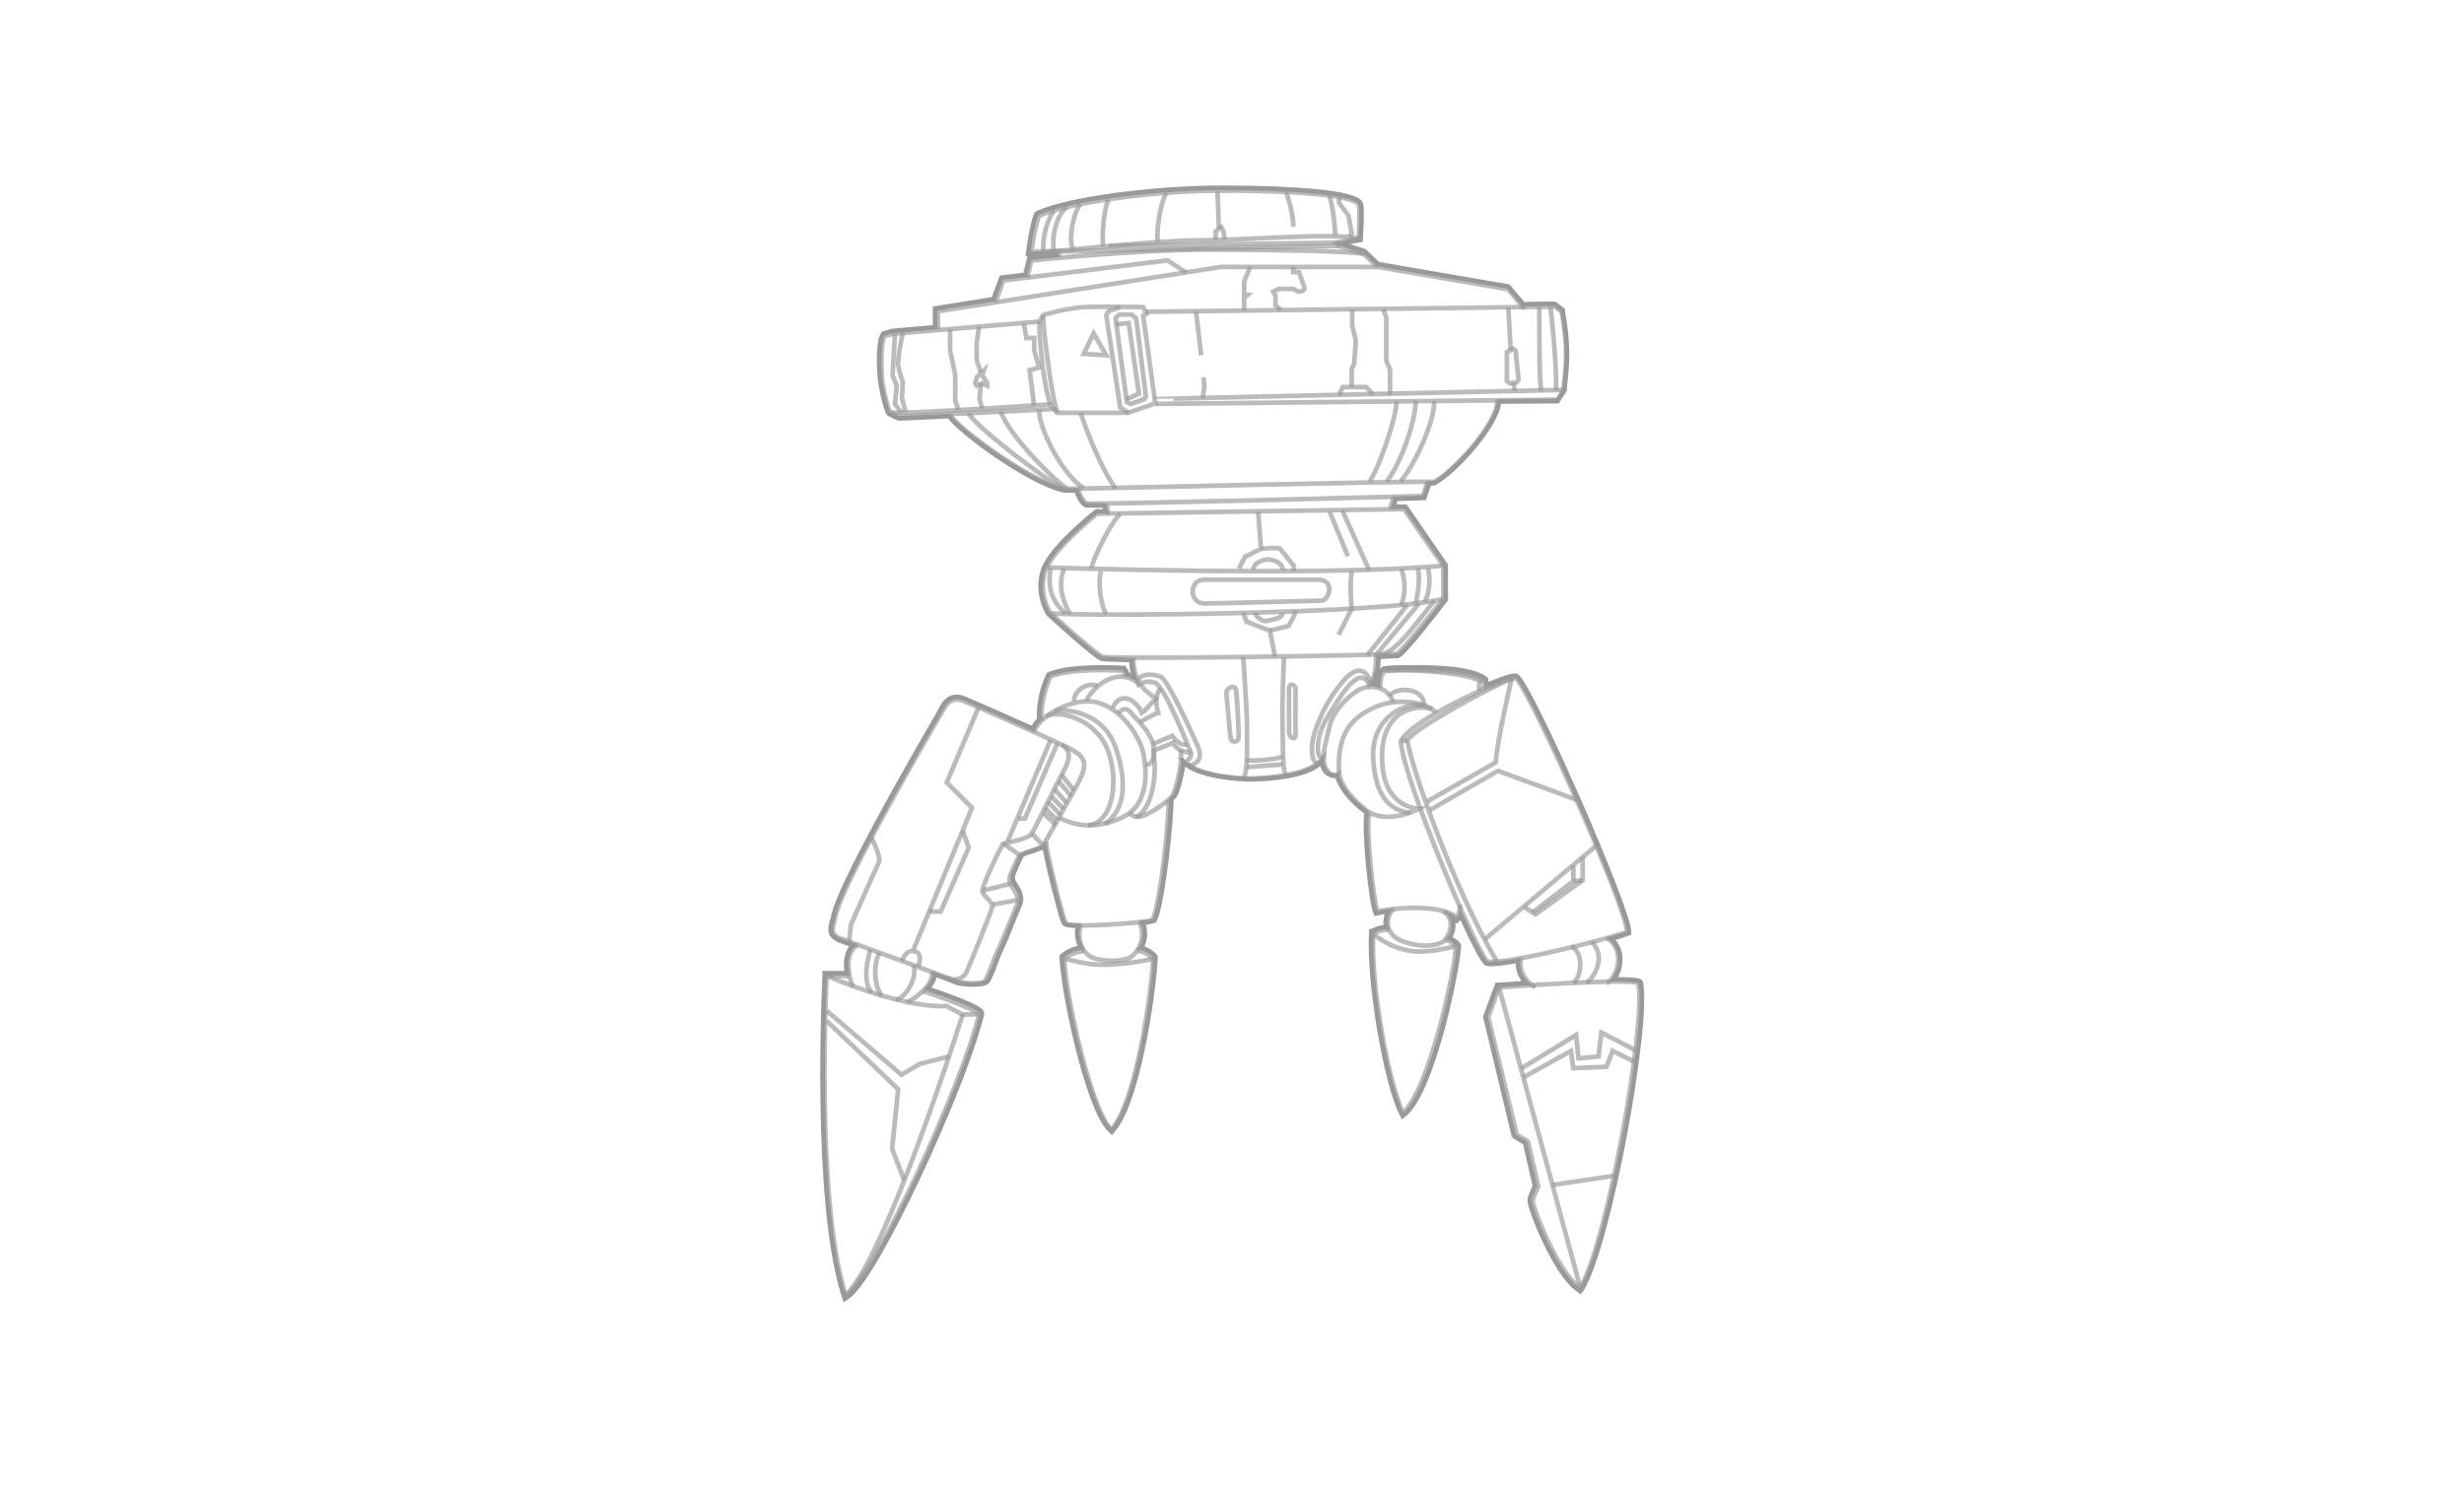
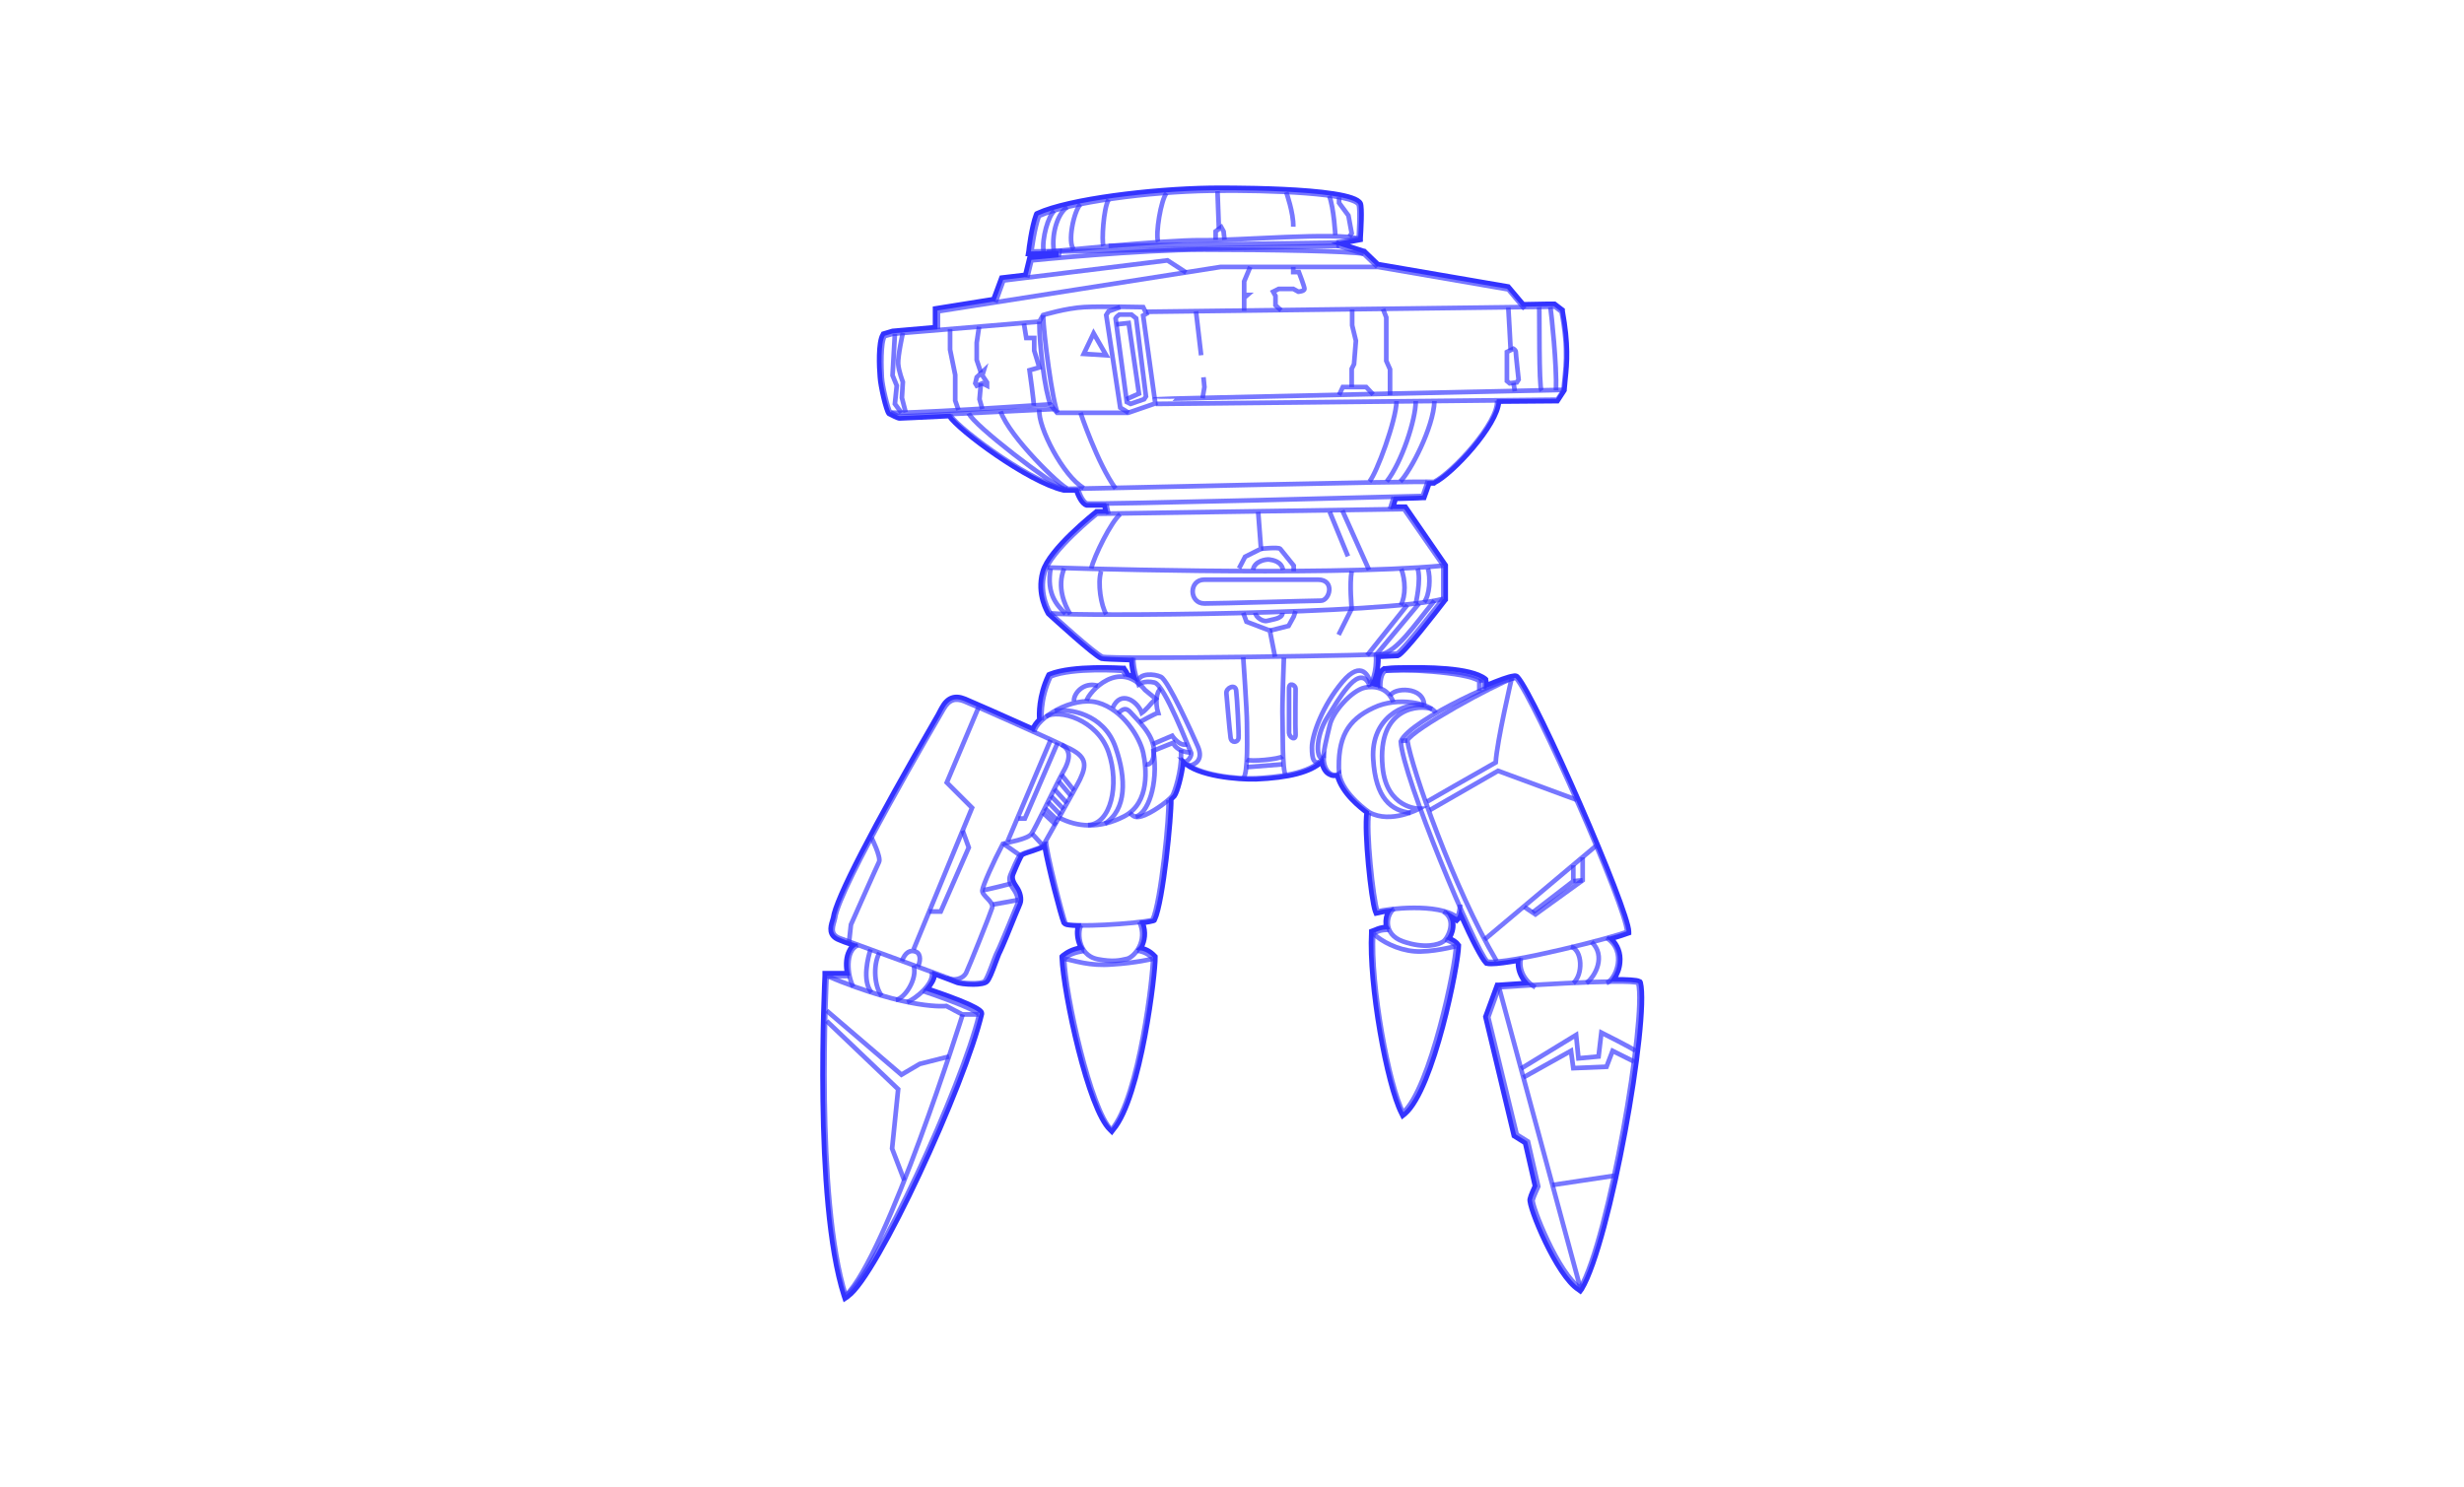
<svg id="bp-883" viewBox="0 0 527 318">
  <style type="text/css">
- 		.st0{fill:#fff6;stroke:#999;stroke-miterlimit:10;}
- 		.st1{fill:none;stroke:#999a;stroke-miterlimit:10;}
+ 		.st0{fill:#fff6;stroke:#33f;stroke-miterlimit:10;}
+ 		.st1{fill:none;stroke:#33fa;stroke-miterlimit:10;}
</style>
  <g>
    <path class="st0" d="M350.9,210.2l-0.1-0.2l-0.2-0.1c-0.5-0.3-2.6-0.4-5.4-0.4c0.7-1,1.2-2.3,1.3-3.6c0.2-2-0.5-3.8-1.9-5.1   c1.9-0.5,3.2-1,3.5-1.1l0.3-0.1v-0.3c0-4.6-19.8-50-23.8-54.5v0c-0.2-0.3-0.6-0.3-1-0.2c-0.9,0.1-3.1,0.9-5.7,2   c0-0.4,0-0.9-0.1-1.2l0-0.1l-0.1-0.1c-3.2-2.5-12.8-2.5-18-2.4c-1.6,0-2.8,0.1-3.5,0.2L296,143c-1,0.6-1.3,2.1-1.3,3.5   c-0.4-0.1-0.8-0.1-1.1-0.2c0.6-1,1.3-3.2,1.2-5.8c2.4-0.1,4-0.2,4.2-0.2c1.3-0.5,8.1-9.3,10.1-11.9l0.1-0.1v-7.4l-8.6-12.5l-2.6,0   l0.5-1.7c2.5-0.1,4.4-0.1,5.8-0.2l0.3,0l1.1-3.1c0.4,0,0.8,0,0.9,0l0.1,0l0.1-0.1c4-2,13.5-12.3,13.8-17.4l12.5-0.1l1.5-2.3l0-0.1   c0.1-0.7,0.1-1.5,0.2-2.2c0.4-3.7,0.7-7.5-0.6-14.7l0-0.2l-1.7-1.3l-0.2,0c-0.1,0-2.6,0-6.5,0.1l-3.2-3.8l-27.9-4.8l-2.9-2.8   l-0.1,0l-5-1.6l4.3-0.8l0-0.4c0.1-1.5,0.4-6.5,0-7.4c-1.8-3.7-31.9-3.3-32.2-3.3c-12.5,0.2-30.1,2.3-36.9,5.4l-0.2,0.1l-0.1,0.2   c-1,2.7-1.6,7.6-1.6,7.8l-0.1,0.6l6-0.1l0,0.4c-3.3,0.3-5.4,0.5-5.4,0.5l-0.3,0l-0.9,3.7l-5.1,0.6l-1.7,4.6l-12.5,2v4l-9.1,0.8   l-2,0.6l-0.1,0.2c-1,1.6-0.8,6.9-0.6,9.1c0.1,1.8,1.3,7.1,1.9,7.8c0,0,0.1,0.1,0.2,0.1l0,0c1.7,0.9,2,0.9,2.1,0.9   c0.1,0,4.8-0.2,10.6-0.5c1.9,3,16.8,14.1,24.5,15.9l0.1,0c0.3,0,1.2,0,2.6,0c0.3,0.9,1.1,2.9,2.2,3.2c0.1,0,0.7,0,1.8,0   c0.6,0,1.2,0,2,0l0.3,1.3l-2,0l-0.1,0.1c-0.4,0.3-10.1,8-11.4,12.8c-1.4,4.9,1.1,8.8,1.2,9l0.1,0.1c1,0.9,9.6,8.8,11.3,9.5   c0.4,0.1,2.9,0.2,6.4,0.3c0,1.3,0.3,2.7,0.6,3.7c-0.5-0.3-1-0.5-1.4-0.6c-0.2-0.6-0.7-1.2-0.7-1.2l-0.1-0.2l-0.2,0   c-0.4,0-10.7-0.7-15.7,1.3l-0.2,0.1l-0.1,0.2c-2.1,4.4-2,8.4-1.9,9.4c-0.7,0.7-1.2,1.4-1.4,2c-6.2-2.8-13.3-5.9-14.5-6.4   c-2.2-0.9-3.8-0.3-5,1.9c-0.1,0.2-0.4,0.7-0.8,1.5c-14.2,24.5-21.9,39.5-22.4,43.4c-0.1,0.2-0.1,0.5-0.2,0.7   c-0.4,1.3-0.9,3.2,1.5,4.1c0.4,0.2,1.5,0.6,3,1.1c-0.5,0.4-0.8,1-1.1,1.7c-0.5,1.3-0.5,2.9-0.2,4.3h-4.8l0,0.5   c0,0.5-2.5,48,4.1,68.5l0.2,0.6l0.6-0.4c0,0,0,0,0.1-0.1l0,0c0,0,0,0,0,0c6.2-4.3,25-45.2,28.6-60.4l0-0.1c0-0.4,0-1.4-11.6-5.3   c0.8-1,1.5-2,1.5-3.1c2.5,0.9,4.2,1.6,4.5,1.7c0.6,0.3,2.2,0.5,3.8,0.5c1.3,0,2.5-0.2,2.9-0.6c0.5-0.5,1.1-2,1.9-4.2   c0.4-1,0.7-1.9,0.9-2.2c0.4-0.8,2.2-5.1,3.3-7.9c0.5-1.2,0.9-2.1,1-2.4c0.4-1,0-2.5-0.7-3.5c-0.6-0.9-1.2-1.8-0.8-2.8   c0.9-2.2,1.6-3.7,1.9-4.1c0.2-0.2,1.4-0.6,2.1-0.8c1.5-0.5,2.3-0.8,2.7-1.1c0.7,4.2,3.4,14.7,4.1,16.4l0.1,0.1l0.1,0.1   c0.3,0.3,1.4,0.4,2.9,0.4c-0.3,1-0.3,2.4,0.2,3.8c0.1,0.3,0.2,0.6,0.4,0.9c-1.7,0.3-2.9,0.9-3.9,1.7l-0.2,0.2l0,0.2   c0.3,7.7,5.6,32.5,10.3,36.9l0.4,0.4l0.3-0.4c6-7,9.1-33.9,9-36.9l0-0.2l-0.1-0.1c-1-1.1-2.2-1.6-3-1.7c0.1-0.1,0.1-0.2,0.2-0.3   c0.6-1.2,1-3,0.2-5.1c1.1-0.1,1.9-0.3,2.3-0.4l0.2-0.1l0.1-0.2c1.8-3.8,3.6-22.2,3.5-25.7c0.3-0.3,0.5-0.5,0.7-0.7   c0.6-0.8,1.6-4.4,1.9-7.3c3,3.1,11.8,3.8,15.5,3.7c7.1-0.3,11.7-1.5,14.1-3.7c0.2,1.3,0.8,2.3,1.7,2.7c0.5,0.3,1.1,0.3,1.6,0.2   c1,3.9,5.1,7,6.3,7.9c-0.6,4.2,0.9,18.5,1.8,21.1l0.2,0.5l0.5-0.1c0.5-0.1,1.2-0.3,2.2-0.4c-0.5,0.8-0.7,1.9-0.6,2.9   c0,0.1,0,0.3,0.1,0.5c-1.2,0.1-1.7,0.3-2.4,0.6l-0.8,0.3l0,0.3c-0.6,11.1,3.3,32.5,6.4,38.6l0.3,0.6l0.5-0.4   c6.2-5.3,11.5-32.2,11.5-36v-0.1l-0.1-0.1c-0.4-0.7-1.3-1.1-1.9-1.4c0.5-0.8,0.9-2,0.8-3.1c0-0.6-0.2-1.1-0.4-1.5   c0.3,0.2,0.6,0.3,0.9,0.5l0.3,0.3l0.3-0.3c0.2-0.2,0.4-0.5,0.5-0.9c2.4,5.4,4.5,9.4,5.4,10.3l0.1,0.1l0.1,0c0.3,0.1,0.6,0.1,1,0.1   c1.3,0,3.3-0.3,5.7-0.7c-0.2,1.7,0.5,3.5,1.7,4.8c-2.6,0.2-4.8,0.3-5.9,0.4l-0.3,0l-2.5,6.8l6.1,25.5l2.4,1.5l2.1,9.2   c-0.2,0.5-0.9,1.9-1.1,2.8c-0.4,1.5,5.7,16.5,10.4,19.4l0.4,0.3l0.3-0.4C344.4,265.7,352.8,218,350.9,210.2z" />
  </g>
  <g>
    <path class="st1" d="M189.2,71.9c-0.9,1.4-0.7,6.9-0.6,8.8c0.1,1.9,1.3,6.9,1.8,7.5c0.4,0.6,34.2-1.7,34.2-1.7l1.5,1.8h15.2l5.8-2   l-2.6-18.8l0.7-0.4l-0.7-1.4c0,0-8.8-0.2-12.6,0c-3.9,0.2-8.8,1.7-8.8,1.7l-0.8,1.4L191,71.4L189.2,71.9z" />
    <path class="st1" d="M222.3,68.8c0,5.5,1.2,14.9,2.4,17.8" />
    <path class="st1" d="M223.1,67.4c0.1,4.2,2,18.6,3.1,20.9" />
    <polyline class="st1" points="239.6,65.7 237.1,66.6 236.6,67.4 239.6,87.2 241.4,88.3  " />
    <path class="st1" d="M238.6,68.1c0.1-0.3,0.8-0.8,0.8-0.8h2.6l1,0.8l2.1,16.7l-0.4,0.6l-2.9,1L241,86L238.6,68.1z" />
    <polyline class="st1" points="238.7,69.4 241.4,69.1 243.6,84.2 240.9,85.4  " />
    <path class="st1" d="M245.1,66.7c0.7,0,87.5-1.1,87.5-1.1l1.4,1.1c1.6,8.5,0.8,12.2,0.4,16.8l-1.3,2l-85.9,0.9" />
    <path class="st1" d="M247,85.4c0-0.1,87.3-2,87.3-2" />
    <path class="st1" d="M190.5,88.2c0,0,1.6,0.9,1.9,0.9c0.2,0,33.1-1.6,33.1-1.6" />
    <path class="st1" d="M331.6,65.7c0.2,1.3,1.4,12.4,1.2,17.8" />
    <path class="st1" d="M329.2,65.7c0.1,0.9-0.1,17,0.5,17.9" />
    <line class="st1" x1="324" y1="83.7" x2="323.7" y2="81.9" />
    <path class="st1" d="M323.1,74.9c0-0.4-0.5-9.1-0.5-9.1" />
    <path class="st1" d="M322.3,75.3l1.4-0.7c0,0,0.5,0.3,0.5,0.7c0,0.5,0.6,5.9,0.6,5.9l-0.4,0.6l-1.5,0.2l-0.6-0.5V75.3z" />
    <polyline class="st1" points="297.3,84.5 297.3,79 296.5,77.2 296.5,67.9 295.8,66.1  " />
    <polyline class="st1" points="289.2,66.2 289.2,69.6 290,72.9 289.6,77.9 289.1,78.9 289.1,82.8  " />
    <polyline class="st1" points="286.4,84.5 287.2,82.8 292.2,82.8 293.7,84.4  " />
    <line class="st1" x1="255.8" y1="66.6" x2="256.9" y2="76" />
    <polyline class="st1" points="257.2,85.2 257.6,82.8 257.4,80.7  " />
    <path class="st1" d="M221.1,86.8c0.1-0.5-0.9-7.6-0.9-7.6l2.1-0.6l-1.1-3.6v-2.7h-1.7l-0.5-3.1" />
    <polygon class="st1" points="233.9,71.3 231.8,75.7 236.6,76  " />
    <polyline class="st1" points="210.1,87.5 209.5,85.4 209.8,82  " />
    <polyline class="st1" points="209.8,79.7 208.9,77 208.9,73.3 209.4,69.9  " />
    <polygon class="st1" points="208.9,80.7 208.6,82 208.9,82.5 210.1,82 211.1,82.5 211.1,81.8 210.1,80.3 210.4,79.3  " />
    <polyline class="st1" points="203.2,70.4 203.2,74.8 204.3,80.2 204.3,85.7 205,87.7  " />
    <path class="st1" d="M193.1,71.2c0,0-1.1,5-1,6.6c0.1,1.6,1,3.9,1,3.9l-0.2,3.4l0.8,3.1" />
    <polyline class="st1" points="192.8,88.3 191.4,86.4 191.8,82.5 190.9,80.3 191.4,71.4  " />
    <polyline class="st1" points="200.6,70.4 200.6,66.6 261.1,57.1 294.7,57.1 322.6,61.9 326.1,66.1  " />
    <polyline class="st1" points="212.9,64.7 214.6,60 249.7,55.7 253.7,58.3  " />
    <path class="st1" d="M219.7,59.4l0.9-3.7c0,0,23.1-2.3,36.9-2.3s31.2,0.3,34.2,0.9l2.9,2.8" />
    <path class="st1" d="M291.7,54.3l-5.4-1.7v-0.8l4.3-0.8c0,0,0.4-6.2,0-7.2c-1.1-2.4-18.4-3.2-31.7-3c-13.3,0.2-30.3,2.5-36.7,5.4   c-1,2.7-1.6,7.6-1.6,7.6l6-0.1l-0.2,1.3" />
    <path class="st1" d="M223.9,53.9c0,0,25.3-2.6,33-2.5c7.6,0.1,29.1-1.8,33.8-0.3" />
    <line class="st1" x1="286.4" y1="51.9" x2="237.1" y2="52.6" />
    <line class="st1" x1="286.4" y1="52.6" x2="226.7" y2="53.8" />
    <path class="st1" d="M225.5,45.1c-1.3,1.1-2.7,5.9-2.3,8.7" />
    <path class="st1" d="M228.3,44.3c-1.7,0.9-3.5,5.1-2.9,9.4" />
    <path class="st1" d="M231.1,43.7c-1.4,1.3-2.9,8.3-1.4,9.7" />
    <path class="st1" d="M237.1,42.7c-1.1,1.9-1.5,8.9-1.1,9.9" />
    <path class="st1" d="M249.5,41.3c-1.2,1.4-2.4,8.8-1.8,10.4" />
    <line class="st1" x1="260.4" y1="40.9" x2="260.7" y2="49" />
    <polyline class="st1" points="260,51.3 260,49.5 261.2,48.6 261.7,49.5 261.9,51.3  " />
    <path class="st1" d="M275.1,41.1c0,0,1.6,4.5,1.5,7.4" />
    <path class="st1" d="M284.3,41.9c1,2.6,1.3,8.4,1.3,8.4" />
    <polyline class="st1" points="286.4,42.2 286.4,43.4 288.4,46.1 289.1,49.9 288.6,50.6  " />
    <polyline class="st1" points="267.4,57.1 266.1,60.2 266.1,63.1 266.8,63.1 266.1,63.7 266.1,66.5  " />
    <path class="st1" d="M274,66.4l-1.2-1.1v-2l-0.5-0.9l1.2-0.6h3.1l1.1,0.6c0,0,1.3-0.1,1.3-0.6s-1.2-3.6-1.2-3.6h-1.2v-1.1" />
    <path class="st1" d="M203.2,88.6c0.1,1.7,16.1,14,24.3,16c3.5,0,75.5-1.8,79.2-1.5c4-2,13.9-12.8,13.5-17.4" />
    <path class="st1" d="M230.5,104.5c0,0,0.9,2.9,2,3.2c1.1,0.3,71.8-1.6,71.8-1.6l1.1-3.2" />
    <path class="st1" d="M300.3,108.9l8.4,12.1v7c0,0-8.7,11.3-9.9,11.8c-1.2,0.4-61.3,1.3-63,0.7c-1.7-0.7-11.2-9.4-11.2-9.4   s-2.5-3.9-1.2-8.6c1.3-4.7,11.2-12.6,11.2-12.6L300.3,108.9z" />
    <line class="st1" x1="236.6" y1="107.8" x2="237.1" y2="110" />
    <line class="st1" x1="298.1" y1="106.3" x2="297.3" y2="108.9" />
    <path class="st1" d="M224,121.4c0,0,58.9,2,84.7-0.4" />
    <path class="st1" d="M224.7,131.2c6.4,0.7,71.7,0.2,84-3.1" />
    <path class="st1" d="M239.6,110c-1.9,1.5-5.6,9-6.2,11.6" />
    <polyline class="st1" points="269.1,109.5 269.7,117.4 266.3,119.1 265,121.6  " />
    <path class="st1" d="M269.7,117.4c0,0,3.7-0.4,4.1,0c0.3,0.4,2.9,3.6,2.9,3.6v1.2" />
    <line class="st1" x1="284.4" y1="109.5" x2="288.3" y2="119" />
    <line class="st1" x1="287.1" y1="109.2" x2="292.8" y2="121.9" />
    <path class="st1" d="M222.3,87.6c-0.4,3.7,5.2,14.4,9.5,16.8" />
    <path class="st1" d="M231.1,88.3c0,0,3.6,10.8,7.5,16.2" />
    <path class="st1" d="M214,88c2,5.6,12.9,16.1,14.3,16.5" />
    <path class="st1" d="M207.2,88.4c1,2.6,17.8,15.3,20.4,16.2" />
    <path class="st1" d="M298.7,85.8c-0.1,4.2-4.3,15.5-5.8,17.2" />
    <path class="st1" d="M306.8,85.8c-0.2,5.7-5.2,15.1-7.3,17.2" />
    <path class="st1" d="M302.8,85.8c0,4-3,13.1-6.2,17.2" />
    <path class="st1" d="M236.6,131.4c-1.1-1.8-1.9-6.6-1.1-9.2" />
    <path class="st1" d="M228.9,131.4c-1.2-2-2.9-5.8-1.3-9.8" />
    <path class="st1" d="M227.9,131.3c-1.9-1.9-4.1-4.2-3.2-9.7" />
    <polyline class="st1" points="272.7,140.5 271.6,134.9 266.6,133 265.9,131.1  " />
    <polyline class="st1" points="271.6,134.9 275.6,133.9 276.7,131.9 277.1,130.7  " />
    <path class="st1" d="M268.5,131.1c0.1,1,1.7,2,2.6,1.7s3.2-0.4,3.2-1.7" />
    <path class="st1" d="M286.3,135.8l2.8-5.6c0,0-0.5-5.3,0-8" />
    <path class="st1" d="M305.4,121.6c0.6,1.9,0.4,5.7-0.8,7.2" />
    <path class="st1" d="M302.8,129.1c0,0,1.2-5.1,0.4-7.5" />
    <path class="st1" d="M299.7,121.7c0.9,2.4,1,5.7-0.1,7.8" />
    <path class="st1" d="M306.8,128.5c-4.5,5.5-8,10.9-11.7,11.6" />
    <line class="st1" x1="301" y1="129.4" x2="292.4" y2="140.2" />
    <path class="st1" d="M265.9,140.6c0,0,0.8,11.5,0.8,14.1c0,2.6,0.3,10.8-0.8,11.8" />
    <path class="st1" d="M275,165.9c-0.8-1.2-0.6-9.5-0.7-12.3s0.3-12.9,0.3-12.9" />
    <line class="st1" x1="266.7" y1="164.1" x2="274.3" y2="163.5" />
    <path class="st1" d="M266.6,162.5c0.8,0.5,7.1-0.1,7.7-0.7" />
    <path class="st1" d="M254.4,163.8c1-0.2,3.1-1.1,1.8-4.1c-1.3-3-6.4-14.2-7.9-14.9c-1.5-0.7-4.4-0.8-4.9,0.8" />
    <path class="st1" d="M283.1,162.2c-1.7,0.6-1.8-4.6,0.7-8.6c2.5-4,6.4-11,8.7-7.8l0.4,0.7c0.5-0.2,1.6-2.8,1.4-6.4l9.2-11" />
    <path class="st1" d="M293.1,146.2c-0.2-1.3-1.8-5.3-6-0.3c-4.2,5-6.5,11.3-6.5,14c0,2.8,0.5,3.3,1.5,3.2" />
    <path class="st1" d="M232.4,149.9c0.5-1.9,7-9.1,12.5-2.3l2.3,1.9l-0.9,0.9c0,0-1.2,1.5-2.1,2.1c-0.9-2.5-4.5-5-6.2-1.1" />
    <path class="st1" d="M248.3,147.3c-0.9,0.5-1.3,2.9-0.6,5.2c-0.4,0-4,2-4,2" />
    <path class="st1" d="M239.1,152.6c1.2-1.1,1.8-1.3,2.9,0c1.1,1.3,4.8,4.5,4.8,8s-1.8,2.9-1.8,2.9" />
    <path class="st1" d="M246.5,159.2l4.2-1.8c0,0,1.6,2.4,3.2,1.8" />
    <path class="st1" d="M221.2,156.6c0.4-2.9,8.2-7.8,13.6-6.3s9,7.5,9.7,10.7s1.5,10.7-4,13.6c-5.4,2.8-10.2,2.3-14,0.3" />
    <path class="st1" d="M223.7,153.3c2.7-1.7,11,0.6,13.4,7.6c2.4,7,0.5,15.4-4.4,15.6" />
    <path class="st1" d="M225.6,152.1c2.9-0.6,10.5,0.5,13,7.8c2.3,6.6,2.4,13.3-2.3,16.3" />
    <path class="st1" d="M223.1,180.9c0,0,7.2-12.7,7.9-14.2c1.5-3.2,1.4-4.9-2.7-6.8c-4.9-2.4-20.3-9.2-22.1-9.9s-3.2-0.4-4.4,1.7   c-1.2,2.1-22.4,38.2-23.2,44.7c-0.3,1.5-1.4,3.4,1,4.3c2.4,0.9,23.9,8.7,24.9,9.2c1.1,0.5,5.4,0.7,6.1,0s2.1-5.2,2.7-6.3   s4-9.5,4.3-10.2s0-2-0.7-3c-0.7-1-1.3-2-0.8-3.2c0.5-1.2,1.5-3.6,2-4.2C218.7,182.4,222.7,181.5,223.1,180.9z" />
    <path class="st1" d="M227,159.3c1.8,0.9,2.2,2.7,0.4,5.8c-1.7,3.1-6,12.2-6.8,13.3s-5,1.8-6.1,2.1c-2,3.8-4.3,8.9-4.4,10   c-0.1,1.1,2.5,2.4,2.1,3.7s-5,12.8-5.6,14c-0.7,1.2-2.5,1.7-4.2,1" />
    <path class="st1" d="M212.3,193.5c0.8-0.1,5.5-1,5.5-1" />
    <path class="st1" d="M210.2,190.4c0.4,0.1,6.1-1.4,6.1-1.4" />
    <line class="st1" x1="214.5" y1="180.4" x2="218.2" y2="183" />
    <line class="st1" x1="220.7" y1="178.3" x2="223.1" y2="180.9" />
    <polyline class="st1" points="209.3,151.3 202.5,167.4 207.9,172.8 195.4,203.1  " />
    <path class="st1" d="M192.9,205.6c0.7-1.9,1.8-2.5,3-2s0.9,2.3,0.4,3.2" />
    <polyline class="st1" points="198.7,195 201.2,195 207.2,181.3 205.9,177.7  " />
    <path class="st1" d="M181.6,201.5l0.4-3.7c0,0,5.5-12.4,6-13.4s-1.6-5.2-1.6-5.2" />
    <line class="st1" x1="224.7" y1="158.3" x2="215.5" y2="180" />
    <polyline class="st1" points="217.8,175.1 219.2,175.1 226.2,158.9  " />
    <line class="st1" x1="223.1" y1="173.9" x2="225.9" y2="176.5" />
    <line class="st1" x1="223.5" y1="172.9" x2="226.1" y2="175.4" />
    <line class="st1" x1="224.1" y1="171.5" x2="226.8" y2="174.3" />
    <line class="st1" x1="224.8" y1="170.3" x2="227.5" y2="173.1" />
    <line class="st1" x1="225.5" y1="168.8" x2="228.2" y2="171.8" />
    <line class="st1" x1="226.4" y1="167.1" x2="229.1" y2="170.3" />
    <line class="st1" x1="227" y1="165.7" x2="229.7" y2="169.1" />
    <path class="st1" d="M183.5,202.2c-2.8,1.1-2.3,6.5-1,8.9" />
    <path class="st1" d="M194,214.4c1.7-0.7,5.9-3.9,5.3-6.5" />
    <path class="st1" d="M188.6,213c-1.5-1.7-2-6.4-0.5-9.2" />
    <path class="st1" d="M186.2,203.1c-0.5,1.5-1.9,6.7,0.2,9.2" />
    <path class="st1" d="M191.6,213.9c1.9-0.3,4.7-4.5,3.8-7.4" />
    <path class="st1" d="M181.6,208.8h-4.8c0,0-2.5,47.7,4.1,68.4c6.1-4.1,24.9-45.1,28.5-60.1c0-1.1-12-5.1-12-5.1" />
    <path class="st1" d="M209.3,217h-3.5l-3.4-1.8c0,0-7.8,1-25.7-6.5" />
    <path class="st1" d="M205.9,217c0,0-16.2,51.6-25,60.1" />
    <path class="st1" d="M229.7,150c-0.1-1.7,2.1-4.2,5.1-3.3" />
    <path class="st1" d="M240.8,144.7c-0.1-0.5-0.7-1.2-0.7-1.2s-10.5-0.8-15.4,1.2c-2.4,5-1.9,9.4-1.9,9.4" />
    <path class="st1" d="M241.6,173.9c0.8,0.6,1.1,1.4,3.4,0.4c2.3-1,5.1-3.2,5.7-4c0.6-0.8,2-5.7,1.9-8.5c0-0.3,0-1.4,0-1.4" />
    <path class="st1" d="M242.9,174.7c2.5-0.6,4.9-6.7,3.8-14.1l4.2-1.7c0,0,0.6,1.9,3.8,2.1" />
    <path class="st1" d="M223.7,180c0.1,2.4,3.5,15.8,4.2,17.6c1.1,0.9,15.5,0,18.6-0.8c1.8-3.7,3.7-23,3.4-25.7" />
    <path class="st1" d="M231.9,203.4c-1.9,0.3-3.3,0.8-4.3,1.7c0.3,7.9,5.7,32.3,10.1,36.6c6-6.9,9-33.7,8.9-36.6   c-1.5-1.7-3.4-1.7-3.4-1.7" />
    <path class="st1" d="M231.3,197.9c-0.8,0.8-1.1,6.4,3.5,7.3c3.2,0.6,4.6,0.3,6.3-0.1c1.5-0.4,4.5-3.8,2.6-7.9" />
    <path class="st1" d="M227.6,205.1c2.4,0.4,5.3,1.6,10.3,1.2c5-0.3,8.7-1.2,8.7-1.2" />
    <path class="st1" d="M292.8,173.9c-0.7,3.5,0.9,18.6,1.8,21.1c2.1-0.6,13-1.9,17,1.2c0.6-0.6,0.7-2.7,0.7-2.7" />
    <path class="st1" d="M298.2,194.4c-1.6,1-2.7,5.4,1.9,7c4.6,1.6,7.6,0.7,8.6,0c1-0.7,3-4.7,0-6.4" />
    <path class="st1" d="M297.1,198.9c-1.9,0-2.3,0.3-3.4,0.8c-0.6,11.2,3.4,32.6,6.4,38.3c5.8-5.1,11.3-31.6,11.3-35.6   c-0.6-0.9-2.3-1.4-2.3-1.4" />
    <path class="st1" d="M293.7,199.7c1.8,1.7,5.2,3.5,8.8,3.8c3.6,0.3,8.9-1.1,8.9-1.1" />
    <path class="st1" d="M298,150.2c-1.2-3.3-4.3-3.5-6.1-3.1c-2.8,0.6-6.9,5.2-7.5,8.1c-0.7,2.9-1.4,5.7-1.3,7" />
    <path class="st1" d="M295.2,147.3c0-1.4,0.1-3.2,1.1-3.8c2.7-0.5,17.5,0.2,20.1,2.2c0,0.6,0,2.1,0,2.1" />
    <path class="st1" d="M307.1,152.5c-1.2-2-8.1-3.6-13.3-1.1c-5.6,2.6-7.8,6.4-7.4,14.1" />
    <path class="st1" d="M306.3,151.7c-2.5-1-11.8-0.6-10.6,12.3c0.8,9,7.8,9,7.8,9s-6,3.3-10.6,0.8c0,0-5.7-3.8-6.5-8.3   c-1.3,0.9-3.3-0.3-3.3-3.4c-2.7,3.6-10.7,4.2-14.6,4.4c-3.9,0.2-12.5-0.7-15.2-3.6c0.7,0.2,1.8-1.3,1.4-2   c-0.4-0.7-5.6-14.4-7.8-14.9s-3.4,0.4-3.4,0.4s-1.2-3.3-1.1-5.7" />
    <path class="st1" d="M304.6,150.9c-4.4-0.8-11.4,2.8-10.9,11.4c0.5,8.6,3.9,11.1,8,11.6" />
    <path class="st1" d="M324.3,145.1c-0.8-0.9-22.6,8.7-24.7,13.5c0.4,7.6,16,44.7,18.5,47.1c4,0.8,28.4-5.5,29.9-6.4   C348,194.4,328.1,149.4,324.3,145.1z" />
    <path class="st1" d="M323.8,145c-4.1,1.4-21.7,11-22.8,13.4c0.9,5.9,9.9,31.6,19.1,47.2" />
    <line class="st1" x1="299.6" y1="158.5" x2="301" y2="158.4" />
    <path class="st1" d="M323.3,145.2c0,0-3.1,13.2-3.4,17.9c-4.3,2.4-14.7,8.4-14.7,8.4" />
    <polyline class="st1" points="305.8,173.3 320.4,164.9 337.2,171.1  " />
    <line class="st1" x1="292.8" y1="146.5" x2="292.8" y2="146.9" />
    <path class="st1" d="M296.3,143.5c1.6-0.1,17.1-1,21.1,2.1c0.2,0.6,0,1.8,0,1.8" />
    <line class="st1" x1="316.3" y1="145.7" x2="317.3" y2="145.5" />
    <line class="st1" x1="317.5" y1="201" x2="341.4" y2="180.9" />
    <polyline class="st1" points="326,194 328.4,195.6 338.5,188.3 338.5,183.4  " />
    <polyline class="st1" points="336.5,185.1 336.5,188.5 327.8,195.2  " />
    <line class="st1" x1="336.5" y1="188.5" x2="338.5" y2="188.3" />
    <path class="st1" d="M325.3,204.9c-0.6,2.6,0.9,5.1,3.1,6.3" />
    <path class="st1" d="M343.6,210.3c2-0.8,4.5-6.8,0-9.7" />
    <path class="st1" d="M336,202.5c2.5,0.8,2.6,6,0.5,7.8" />
    <path class="st1" d="M339.3,210.3c2-1.5,4.2-5.9,1.1-8.8" />
    <path class="st1" d="M318.3,217.6l2.3-6.4c0,0,27.9-2,29.8-0.9c1.8,7.3-6.3,54.8-12.4,65.2c-4.7-2.9-10.5-17.8-10.2-18.8   c0.3-1,1.2-2.9,1.2-2.9l-2.2-9.6l-2.4-1.5L318.3,217.6z" />
    <line class="st1" x1="320.6" y1="211.2" x2="338" y2="275.5" />
    <line class="st1" x1="332" y1="253.5" x2="345.3" y2="251.5" />
    <polyline class="st1" points="325.8,230.5 336,224.8 336.5,228.5 343.6,228.2 344.9,224.8 349.5,227.1  " />
    <path class="st1" d="M349.8,224.8c-0.7-0.6-7.3-3.9-7.3-3.9l-0.6,5.1l-4.3,0.4l-0.5-5l-11.8,7.2" />
    <path class="st1" d="M262.3,148.3c-0.1-1.2,2-2.1,2.1-0.5c0.2,1.6,0.6,9.2,0.5,10.1c-0.1,0.9-1.5,1.2-1.7-0.1   S262.3,148.3,262.3,148.3z" />
    <path class="st1" d="M275.7,156.8c0.1,1,1.5,1.8,1.4,0.2c-0.1-1.5,0-9,0-9.7s-1.4-1.5-1.4,0C275.7,148.8,275.7,156.8,275.7,156.8z" />
    <path class="st1" d="M297.3,148.9c0.7-1.9,7.3-2.1,7.3,2" />
    <polyline class="st1" points="193.4,252.5 190.8,245.7 192.1,233 176.8,218.4  " />
    <polyline class="st1" points="176.8,216.2 192.8,229.9 196.7,227.6 203,226  " />
    <path class="st1" d="M268,121.9c0.3-1.9,2.8-2.3,3.5-2.2s2.6,0.4,2.9,2.2" />
    <path class="st1" d="M281.9,124c-1.9,0-20.9,0-24.3,0s-3.3,5.1,0,5.1s23-0.6,24.9-0.6S285.6,124,281.9,124z" />
  </g>
</svg>
